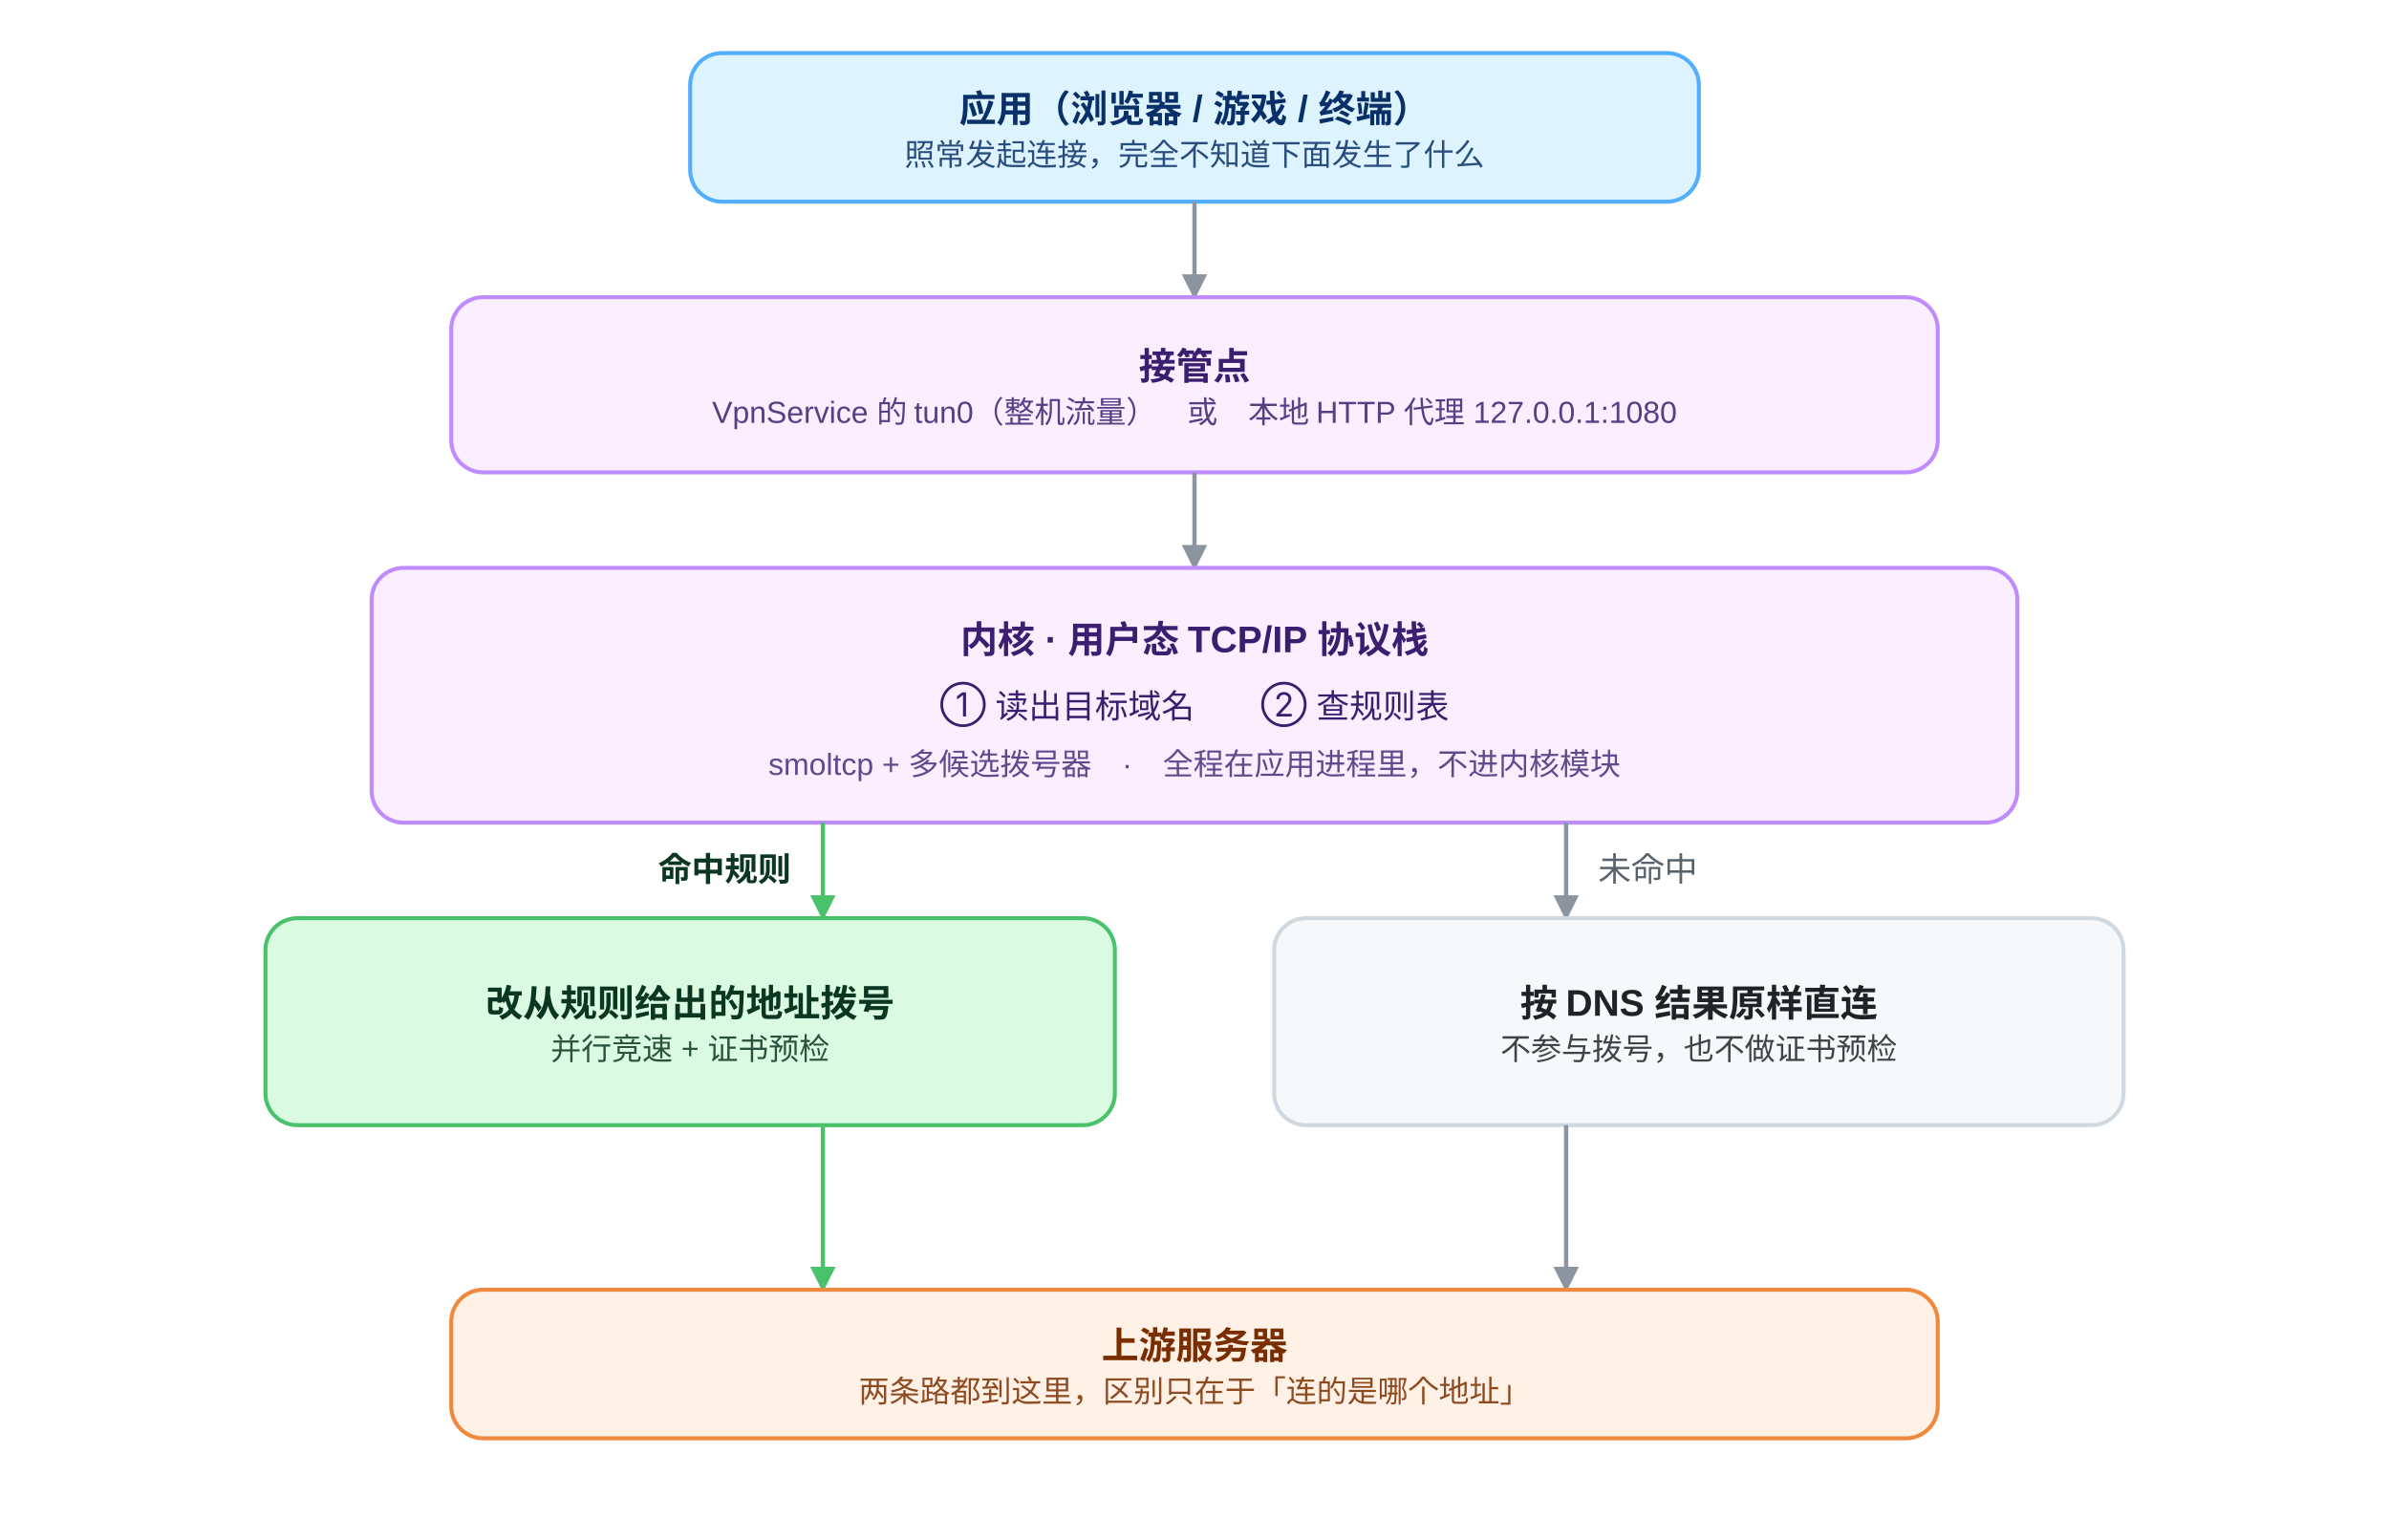
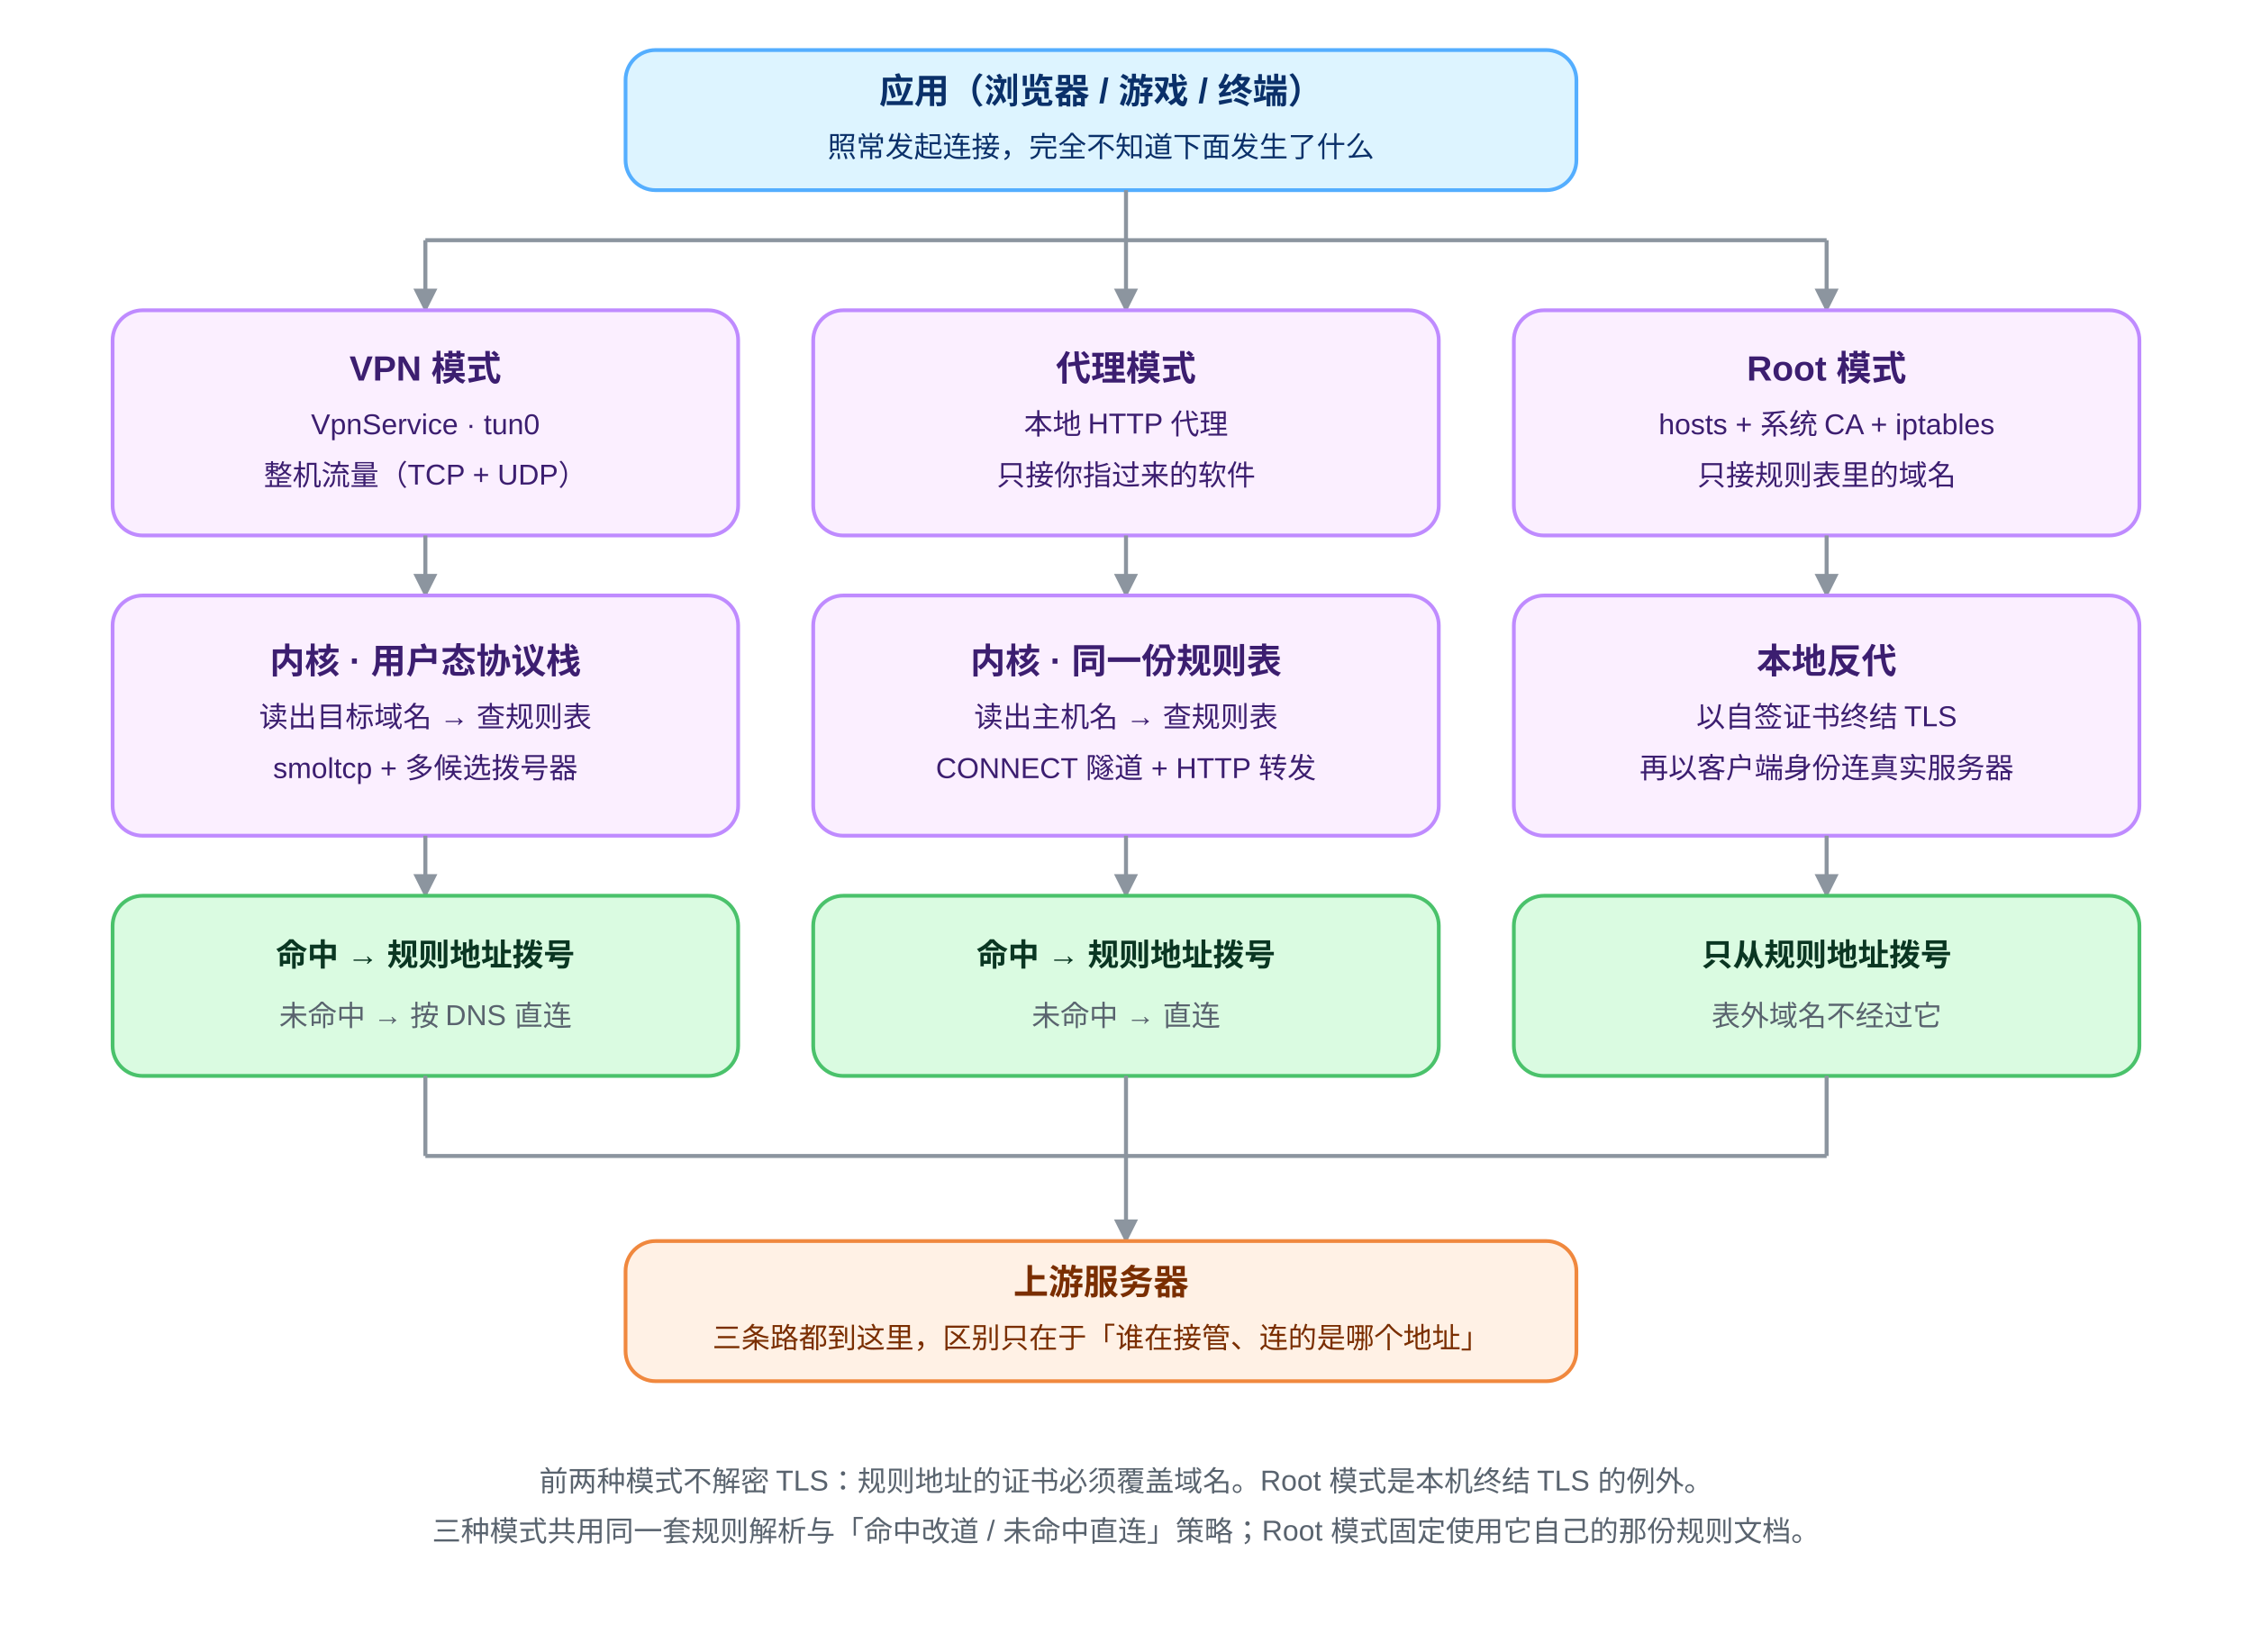
- <svg xmlns="http://www.w3.org/2000/svg" width="900" height="580" viewBox="0 0 900 580" role="img">
+ <svg xmlns="http://www.w3.org/2000/svg" width="900" height="660" viewBox="0 0 900 660" role="img">
  <defs>
-     <marker id="a-arrow" viewBox="0 0 10 10" refX="9" refY="5" markerWidth="6" markerHeight="6" orient="auto-start-reverse">
+     <marker id="a-8c959f" viewBox="0 0 10 10" refX="9" refY="5" markerWidth="6" markerHeight="6" orient="auto-start-reverse">
      <path d="M 0 0 L 10 5 L 0 10 z" fill="#8c959f" />
    </marker>
-     <marker id="a-green-s" viewBox="0 0 10 10" refX="9" refY="5" markerWidth="6" markerHeight="6" orient="auto-start-reverse">
-       <path d="M 0 0 L 10 5 L 0 10 z" fill="#4ac26b" />
-     </marker>
  </defs>
-   <rect x="260" y="20" width="380" height="56" rx="12" fill="#ddf4ff" stroke="#54aeff" stroke-width="1.5" />
-   <text x="450.0" y="46.0" font-family="-apple-system, BlinkMacSystemFont, &quot;Segoe UI&quot;, &quot;PingFang SC&quot;, &quot;Hiragino Sans GB&quot;, &quot;Microsoft YaHei&quot;, &quot;Helvetica Neue&quot;, Arial, sans-serif" font-size="14.0" fill="#0a3069" text-anchor="middle" font-weight="600">应用（浏览器 / 游戏 / 终端）</text>
-   <text x="450.0" y="62.35" font-family="-apple-system, BlinkMacSystemFont, &quot;Segoe UI&quot;, &quot;PingFang SC&quot;, &quot;Hiragino Sans GB&quot;, &quot;Microsoft YaHei&quot;, &quot;Helvetica Neue&quot;, Arial, sans-serif" font-size="11.5" fill="#0a3069" text-anchor="middle" opacity="0.85">照常发起连接，完全不知道下面发生了什么</text>
-   <line x1="450" y1="76" x2="450" y2="112" stroke="#8c959f" stroke-width="1.6" marker-end="url(#a-arrow)" />
-   <rect x="170" y="112" width="560" height="66" rx="12" fill="#fbefff" stroke="#bf8bff" stroke-width="1.5" />
-   <text x="450.0" y="143.0" font-family="-apple-system, BlinkMacSystemFont, &quot;Segoe UI&quot;, &quot;PingFang SC&quot;, &quot;Hiragino Sans GB&quot;, &quot;Microsoft YaHei&quot;, &quot;Helvetica Neue&quot;, Arial, sans-serif" font-size="14.0" fill="#3c1e70" text-anchor="middle" font-weight="600">接管点</text>
-   <text x="450.0" y="159.35" font-family="-apple-system, BlinkMacSystemFont, &quot;Segoe UI&quot;, &quot;PingFang SC&quot;, &quot;Hiragino Sans GB&quot;, &quot;Microsoft YaHei&quot;, &quot;Helvetica Neue&quot;, Arial, sans-serif" font-size="11.5" fill="#3c1e70" text-anchor="middle" opacity="0.85">VpnService 的 tun0（整机流量）　或　本地 HTTP 代理 127.0.0.1:1080</text>
-   <line x1="450" y1="178" x2="450" y2="214" stroke="#8c959f" stroke-width="1.6" marker-end="url(#a-arrow)" />
-   <rect x="140" y="214" width="620" height="96" rx="12" fill="#fbefff" stroke="#bf8bff" stroke-width="1.5" />
-   <text x="450" y="246" font-family="-apple-system, BlinkMacSystemFont, &quot;Segoe UI&quot;, &quot;PingFang SC&quot;, &quot;Hiragino Sans GB&quot;, &quot;Microsoft YaHei&quot;, &quot;Helvetica Neue&quot;, Arial, sans-serif" font-size="14.0" fill="#3c1e70" text-anchor="middle" font-weight="600">内核 · 用户态 TCP/IP 协议栈</text>
-   <text x="450" y="270" font-family="-apple-system, BlinkMacSystemFont, &quot;Segoe UI&quot;, &quot;PingFang SC&quot;, &quot;Hiragino Sans GB&quot;, &quot;Microsoft YaHei&quot;, &quot;Helvetica Neue&quot;, Arial, sans-serif" font-size="12.5" fill="#3c1e70" text-anchor="middle">① 读出目标域名　　② 查规则表</text>
-   <text x="450" y="292" font-family="-apple-system, BlinkMacSystemFont, &quot;Segoe UI&quot;, &quot;PingFang SC&quot;, &quot;Hiragino Sans GB&quot;, &quot;Microsoft YaHei&quot;, &quot;Helvetica Neue&quot;, Arial, sans-serif" font-size="11.5" fill="#3c1e70" text-anchor="middle" opacity="0.8">smoltcp + 多候选拨号器　·　全程在应用进程里，不进内核模块</text>
-   <line x1="310" y1="310" x2="310" y2="346" stroke="#4ac26b" stroke-width="1.6" marker-end="url(#a-green-s)" />
-   <line x1="590" y1="310" x2="590" y2="346" stroke="#8c959f" stroke-width="1.6" marker-end="url(#a-arrow)" />
-   <text x="298" y="332" font-family="-apple-system, BlinkMacSystemFont, &quot;Segoe UI&quot;, &quot;PingFang SC&quot;, &quot;Hiragino Sans GB&quot;, &quot;Microsoft YaHei&quot;, &quot;Helvetica Neue&quot;, Arial, sans-serif" font-size="12.5" fill="#0a3622" text-anchor="end" font-weight="600">命中规则</text>
-   <text x="602" y="332" font-family="-apple-system, BlinkMacSystemFont, &quot;Segoe UI&quot;, &quot;PingFang SC&quot;, &quot;Hiragino Sans GB&quot;, &quot;Microsoft YaHei&quot;, &quot;Helvetica Neue&quot;, Arial, sans-serif" font-size="12.5" fill="#59636e" text-anchor="start">未命中</text>
-   <rect x="100" y="346" width="320" height="78" rx="12" fill="#dafbe1" stroke="#4ac26b" stroke-width="1.5" />
-   <text x="260.0" y="383.0" font-family="-apple-system, BlinkMacSystemFont, &quot;Segoe UI&quot;, &quot;PingFang SC&quot;, &quot;Hiragino Sans GB&quot;, &quot;Microsoft YaHei&quot;, &quot;Helvetica Neue&quot;, Arial, sans-serif" font-size="14.0" fill="#0a3622" text-anchor="middle" font-weight="600">改从规则给出的地址拨号</text>
-   <text x="260.0" y="399.35" font-family="-apple-system, BlinkMacSystemFont, &quot;Segoe UI&quot;, &quot;PingFang SC&quot;, &quot;Hiragino Sans GB&quot;, &quot;Microsoft YaHei&quot;, &quot;Helvetica Neue&quot;, Arial, sans-serif" font-size="11.5" fill="#0a3622" text-anchor="middle" opacity="0.85">并行竞速 + 证书预检</text>
-   <rect x="480" y="346" width="320" height="78" rx="12" fill="#f6f8fa" stroke="#d1d9e0" stroke-width="1.5" />
-   <text x="640.0" y="383.0" font-family="-apple-system, BlinkMacSystemFont, &quot;Segoe UI&quot;, &quot;PingFang SC&quot;, &quot;Hiragino Sans GB&quot;, &quot;Microsoft YaHei&quot;, &quot;Helvetica Neue&quot;, Arial, sans-serif" font-size="14.0" fill="#1f2328" text-anchor="middle" font-weight="600">按 DNS 结果原样直连</text>
-   <text x="640.0" y="399.35" font-family="-apple-system, BlinkMacSystemFont, &quot;Segoe UI&quot;, &quot;PingFang SC&quot;, &quot;Hiragino Sans GB&quot;, &quot;Microsoft YaHei&quot;, &quot;Helvetica Neue&quot;, Arial, sans-serif" font-size="11.5" fill="#1f2328" text-anchor="middle" opacity="0.85">不参与拨号，也不做证书预检</text>
-   <line x1="310" y1="424" x2="310" y2="486" stroke="#4ac26b" stroke-width="1.6" marker-end="url(#a-green-s)" />
-   <line x1="590" y1="424" x2="590" y2="486" stroke="#8c959f" stroke-width="1.6" marker-end="url(#a-arrow)" />
-   <rect x="170" y="486" width="560" height="56" rx="12" fill="#fff1e5" stroke="#f0883e" stroke-width="1.5" />
-   <text x="450.0" y="512.0" font-family="-apple-system, BlinkMacSystemFont, &quot;Segoe UI&quot;, &quot;PingFang SC&quot;, &quot;Hiragino Sans GB&quot;, &quot;Microsoft YaHei&quot;, &quot;Helvetica Neue&quot;, Arial, sans-serif" font-size="14.0" fill="#7a2e00" text-anchor="middle" font-weight="600">上游服务器</text>
-   <text x="450.0" y="528.35" font-family="-apple-system, BlinkMacSystemFont, &quot;Segoe UI&quot;, &quot;PingFang SC&quot;, &quot;Hiragino Sans GB&quot;, &quot;Microsoft YaHei&quot;, &quot;Helvetica Neue&quot;, Arial, sans-serif" font-size="11.5" fill="#7a2e00" text-anchor="middle" opacity="0.85">两条路都到这里，区别只在于「连的是哪个地址」</text>
+   <rect x="250" y="20" width="380" height="56" rx="12" fill="#ddf4ff" stroke="#54aeff" stroke-width="1.5" />
+   <text x="440.0" y="41.295" font-family="-apple-system, BlinkMacSystemFont, &quot;Segoe UI&quot;, &quot;PingFang SC&quot;, &quot;Hiragino Sans GB&quot;, &quot;Microsoft YaHei&quot;, &quot;Helvetica Neue&quot;, Arial, sans-serif" font-size="14.0" fill="#0a3069" text-anchor="middle" font-weight="600">应用（浏览器 / 游戏 / 终端）</text>
+   <text x="440.0" y="62.755" font-family="-apple-system, BlinkMacSystemFont, &quot;Segoe UI&quot;, &quot;PingFang SC&quot;, &quot;Hiragino Sans GB&quot;, &quot;Microsoft YaHei&quot;, &quot;Helvetica Neue&quot;, Arial, sans-serif" font-size="11.5" fill="#0a3069" text-anchor="middle">照常发起连接，完全不知道下面发生了什么</text>
+   <line x1="450" y1="76" x2="450" y2="96" stroke="#8c959f" stroke-width="1.6" />
+   <line x1="170.0" y1="96" x2="730.0" y2="96" stroke="#8c959f" stroke-width="1.6" />
+   <line x1="170.0" y1="96" x2="170.0" y2="124" stroke="#8c959f" stroke-width="1.6" marker-end="url(#a-8c959f)" />
+   <line x1="450.0" y1="96" x2="450.0" y2="124" stroke="#8c959f" stroke-width="1.6" marker-end="url(#a-8c959f)" />
+   <line x1="730.0" y1="96" x2="730.0" y2="124" stroke="#8c959f" stroke-width="1.6" marker-end="url(#a-8c959f)" />
+   <rect x="45.0" y="124" width="250" height="90" rx="12" fill="#fbefff" stroke="#bf8bff" stroke-width="1.5" />
+   <text x="170.0" y="152.09" font-family="-apple-system, BlinkMacSystemFont, &quot;Segoe UI&quot;, &quot;PingFang SC&quot;, &quot;Hiragino Sans GB&quot;, &quot;Microsoft YaHei&quot;, &quot;Helvetica Neue&quot;, Arial, sans-serif" font-size="14.0" fill="#3c1e70" text-anchor="middle" font-weight="600">VPN 模式</text>
+   <text x="170.0" y="173.55" font-family="-apple-system, BlinkMacSystemFont, &quot;Segoe UI&quot;, &quot;PingFang SC&quot;, &quot;Hiragino Sans GB&quot;, &quot;Microsoft YaHei&quot;, &quot;Helvetica Neue&quot;, Arial, sans-serif" font-size="11.5" fill="#3c1e70" text-anchor="middle">VpnService · tun0</text>
+   <text x="170.0" y="193.96" font-family="-apple-system, BlinkMacSystemFont, &quot;Segoe UI&quot;, &quot;PingFang SC&quot;, &quot;Hiragino Sans GB&quot;, &quot;Microsoft YaHei&quot;, &quot;Helvetica Neue&quot;, Arial, sans-serif" font-size="11.5" fill="#3c1e70" text-anchor="middle">整机流量（TCP + UDP）</text>
+   <rect x="325.0" y="124" width="250" height="90" rx="12" fill="#fbefff" stroke="#bf8bff" stroke-width="1.5" />
+   <text x="450.0" y="152.09" font-family="-apple-system, BlinkMacSystemFont, &quot;Segoe UI&quot;, &quot;PingFang SC&quot;, &quot;Hiragino Sans GB&quot;, &quot;Microsoft YaHei&quot;, &quot;Helvetica Neue&quot;, Arial, sans-serif" font-size="14.0" fill="#3c1e70" text-anchor="middle" font-weight="600">代理模式</text>
+   <text x="450.0" y="173.55" font-family="-apple-system, BlinkMacSystemFont, &quot;Segoe UI&quot;, &quot;PingFang SC&quot;, &quot;Hiragino Sans GB&quot;, &quot;Microsoft YaHei&quot;, &quot;Helvetica Neue&quot;, Arial, sans-serif" font-size="11.5" fill="#3c1e70" text-anchor="middle">本地 HTTP 代理</text>
+   <text x="450.0" y="193.96" font-family="-apple-system, BlinkMacSystemFont, &quot;Segoe UI&quot;, &quot;PingFang SC&quot;, &quot;Hiragino Sans GB&quot;, &quot;Microsoft YaHei&quot;, &quot;Helvetica Neue&quot;, Arial, sans-serif" font-size="11.5" fill="#3c1e70" text-anchor="middle">只接你指过来的软件</text>
+   <rect x="605.0" y="124" width="250" height="90" rx="12" fill="#fbefff" stroke="#bf8bff" stroke-width="1.5" />
+   <text x="730.0" y="152.09" font-family="-apple-system, BlinkMacSystemFont, &quot;Segoe UI&quot;, &quot;PingFang SC&quot;, &quot;Hiragino Sans GB&quot;, &quot;Microsoft YaHei&quot;, &quot;Helvetica Neue&quot;, Arial, sans-serif" font-size="14.0" fill="#3c1e70" text-anchor="middle" font-weight="600">Root 模式</text>
+   <text x="730.0" y="173.55" font-family="-apple-system, BlinkMacSystemFont, &quot;Segoe UI&quot;, &quot;PingFang SC&quot;, &quot;Hiragino Sans GB&quot;, &quot;Microsoft YaHei&quot;, &quot;Helvetica Neue&quot;, Arial, sans-serif" font-size="11.5" fill="#3c1e70" text-anchor="middle">hosts + 系统 CA + iptables</text>
+   <text x="730.0" y="193.96" font-family="-apple-system, BlinkMacSystemFont, &quot;Segoe UI&quot;, &quot;PingFang SC&quot;, &quot;Hiragino Sans GB&quot;, &quot;Microsoft YaHei&quot;, &quot;Helvetica Neue&quot;, Arial, sans-serif" font-size="11.5" fill="#3c1e70" text-anchor="middle">只接规则表里的域名</text>
+   <line x1="170.0" y1="214" x2="170.0" y2="238" stroke="#8c959f" stroke-width="1.6" marker-end="url(#a-8c959f)" />
+   <line x1="450.0" y1="214" x2="450.0" y2="238" stroke="#8c959f" stroke-width="1.6" marker-end="url(#a-8c959f)" />
+   <line x1="730.0" y1="214" x2="730.0" y2="238" stroke="#8c959f" stroke-width="1.6" marker-end="url(#a-8c959f)" />
+   <rect x="45.0" y="238" width="250" height="96" rx="12" fill="#fbefff" stroke="#bf8bff" stroke-width="1.5" />
+   <text x="170.0" y="269.09" font-family="-apple-system, BlinkMacSystemFont, &quot;Segoe UI&quot;, &quot;PingFang SC&quot;, &quot;Hiragino Sans GB&quot;, &quot;Microsoft YaHei&quot;, &quot;Helvetica Neue&quot;, Arial, sans-serif" font-size="14.0" fill="#3c1e70" text-anchor="middle" font-weight="600">内核 · 用户态协议栈</text>
+   <text x="170.0" y="290.55" font-family="-apple-system, BlinkMacSystemFont, &quot;Segoe UI&quot;, &quot;PingFang SC&quot;, &quot;Hiragino Sans GB&quot;, &quot;Microsoft YaHei&quot;, &quot;Helvetica Neue&quot;, Arial, sans-serif" font-size="11.5" fill="#3c1e70" text-anchor="middle">读出目标域名 → 查规则表</text>
+   <text x="170.0" y="310.96" font-family="-apple-system, BlinkMacSystemFont, &quot;Segoe UI&quot;, &quot;PingFang SC&quot;, &quot;Hiragino Sans GB&quot;, &quot;Microsoft YaHei&quot;, &quot;Helvetica Neue&quot;, Arial, sans-serif" font-size="11.5" fill="#3c1e70" text-anchor="middle">smoltcp + 多候选拨号器</text>
+   <rect x="325.0" y="238" width="250" height="96" rx="12" fill="#fbefff" stroke="#bf8bff" stroke-width="1.5" />
+   <text x="450.0" y="269.09" font-family="-apple-system, BlinkMacSystemFont, &quot;Segoe UI&quot;, &quot;PingFang SC&quot;, &quot;Hiragino Sans GB&quot;, &quot;Microsoft YaHei&quot;, &quot;Helvetica Neue&quot;, Arial, sans-serif" font-size="14.0" fill="#3c1e70" text-anchor="middle" font-weight="600">内核 · 同一份规则表</text>
+   <text x="450.0" y="290.55" font-family="-apple-system, BlinkMacSystemFont, &quot;Segoe UI&quot;, &quot;PingFang SC&quot;, &quot;Hiragino Sans GB&quot;, &quot;Microsoft YaHei&quot;, &quot;Helvetica Neue&quot;, Arial, sans-serif" font-size="11.5" fill="#3c1e70" text-anchor="middle">读出主机名 → 查规则表</text>
+   <text x="450.0" y="310.96" font-family="-apple-system, BlinkMacSystemFont, &quot;Segoe UI&quot;, &quot;PingFang SC&quot;, &quot;Hiragino Sans GB&quot;, &quot;Microsoft YaHei&quot;, &quot;Helvetica Neue&quot;, Arial, sans-serif" font-size="11.5" fill="#3c1e70" text-anchor="middle">CONNECT 隧道 + HTTP 转发</text>
+   <rect x="605.0" y="238" width="250" height="96" rx="12" fill="#fbefff" stroke="#bf8bff" stroke-width="1.5" />
+   <text x="730.0" y="269.09" font-family="-apple-system, BlinkMacSystemFont, &quot;Segoe UI&quot;, &quot;PingFang SC&quot;, &quot;Hiragino Sans GB&quot;, &quot;Microsoft YaHei&quot;, &quot;Helvetica Neue&quot;, Arial, sans-serif" font-size="14.0" fill="#3c1e70" text-anchor="middle" font-weight="600">本地反代</text>
+   <text x="730.0" y="290.55" font-family="-apple-system, BlinkMacSystemFont, &quot;Segoe UI&quot;, &quot;PingFang SC&quot;, &quot;Hiragino Sans GB&quot;, &quot;Microsoft YaHei&quot;, &quot;Helvetica Neue&quot;, Arial, sans-serif" font-size="11.5" fill="#3c1e70" text-anchor="middle">以自签证书终结 TLS</text>
+   <text x="730.0" y="310.96" font-family="-apple-system, BlinkMacSystemFont, &quot;Segoe UI&quot;, &quot;PingFang SC&quot;, &quot;Hiragino Sans GB&quot;, &quot;Microsoft YaHei&quot;, &quot;Helvetica Neue&quot;, Arial, sans-serif" font-size="11.5" fill="#3c1e70" text-anchor="middle">再以客户端身份连真实服务器</text>
+   <line x1="170.0" y1="334" x2="170.0" y2="358" stroke="#8c959f" stroke-width="1.6" marker-end="url(#a-8c959f)" />
+   <line x1="450.0" y1="334" x2="450.0" y2="358" stroke="#8c959f" stroke-width="1.6" marker-end="url(#a-8c959f)" />
+   <line x1="730.0" y1="334" x2="730.0" y2="358" stroke="#8c959f" stroke-width="1.6" marker-end="url(#a-8c959f)" />
+   <rect x="45.0" y="358" width="250" height="72" rx="12" fill="#dafbe1" stroke="#4ac26b" stroke-width="1.5" />
+   <text x="170.0" y="386.0" font-family="-apple-system, BlinkMacSystemFont, &quot;Segoe UI&quot;, &quot;PingFang SC&quot;, &quot;Hiragino Sans GB&quot;, &quot;Microsoft YaHei&quot;, &quot;Helvetica Neue&quot;, Arial, sans-serif" font-size="12.5" fill="#0a3622" text-anchor="middle" font-weight="600">命中 → 规则地址拨号</text>
+   <text x="170.0" y="410.0" font-family="-apple-system, BlinkMacSystemFont, &quot;Segoe UI&quot;, &quot;PingFang SC&quot;, &quot;Hiragino Sans GB&quot;, &quot;Microsoft YaHei&quot;, &quot;Helvetica Neue&quot;, Arial, sans-serif" font-size="11.5" fill="#59636e" text-anchor="middle">未命中 → 按 DNS 直连</text>
+   <rect x="325.0" y="358" width="250" height="72" rx="12" fill="#dafbe1" stroke="#4ac26b" stroke-width="1.5" />
+   <text x="450.0" y="386.0" font-family="-apple-system, BlinkMacSystemFont, &quot;Segoe UI&quot;, &quot;PingFang SC&quot;, &quot;Hiragino Sans GB&quot;, &quot;Microsoft YaHei&quot;, &quot;Helvetica Neue&quot;, Arial, sans-serif" font-size="12.5" fill="#0a3622" text-anchor="middle" font-weight="600">命中 → 规则地址拨号</text>
+   <text x="450.0" y="410.0" font-family="-apple-system, BlinkMacSystemFont, &quot;Segoe UI&quot;, &quot;PingFang SC&quot;, &quot;Hiragino Sans GB&quot;, &quot;Microsoft YaHei&quot;, &quot;Helvetica Neue&quot;, Arial, sans-serif" font-size="11.5" fill="#59636e" text-anchor="middle">未命中 → 直连</text>
+   <rect x="605.0" y="358" width="250" height="72" rx="12" fill="#dafbe1" stroke="#4ac26b" stroke-width="1.5" />
+   <text x="730.0" y="386.0" font-family="-apple-system, BlinkMacSystemFont, &quot;Segoe UI&quot;, &quot;PingFang SC&quot;, &quot;Hiragino Sans GB&quot;, &quot;Microsoft YaHei&quot;, &quot;Helvetica Neue&quot;, Arial, sans-serif" font-size="12.5" fill="#0a3622" text-anchor="middle" font-weight="600">只从规则地址拨号</text>
+   <text x="730.0" y="410.0" font-family="-apple-system, BlinkMacSystemFont, &quot;Segoe UI&quot;, &quot;PingFang SC&quot;, &quot;Hiragino Sans GB&quot;, &quot;Microsoft YaHei&quot;, &quot;Helvetica Neue&quot;, Arial, sans-serif" font-size="11.5" fill="#59636e" text-anchor="middle">表外域名不经过它</text>
+   <line x1="170.0" y1="430" x2="170.0" y2="462" stroke="#8c959f" stroke-width="1.6" />
+   <line x1="450.0" y1="430" x2="450.0" y2="462" stroke="#8c959f" stroke-width="1.6" />
+   <line x1="730.0" y1="430" x2="730.0" y2="462" stroke="#8c959f" stroke-width="1.6" />
+   <line x1="170.0" y1="462" x2="730.0" y2="462" stroke="#8c959f" stroke-width="1.6" />
+   <line x1="450" y1="462" x2="450" y2="496" stroke="#8c959f" stroke-width="1.6" marker-end="url(#a-8c959f)" />
+   <rect x="250" y="496" width="380" height="56" rx="12" fill="#fff1e5" stroke="#f0883e" stroke-width="1.5" />
+   <text x="440.0" y="517.295" font-family="-apple-system, BlinkMacSystemFont, &quot;Segoe UI&quot;, &quot;PingFang SC&quot;, &quot;Hiragino Sans GB&quot;, &quot;Microsoft YaHei&quot;, &quot;Helvetica Neue&quot;, Arial, sans-serif" font-size="14.0" fill="#7a2e00" text-anchor="middle" font-weight="600">上游服务器</text>
+   <text x="440.0" y="538.755" font-family="-apple-system, BlinkMacSystemFont, &quot;Segoe UI&quot;, &quot;PingFang SC&quot;, &quot;Hiragino Sans GB&quot;, &quot;Microsoft YaHei&quot;, &quot;Helvetica Neue&quot;, Arial, sans-serif" font-size="11.5" fill="#7a2e00" text-anchor="middle">三条路都到这里，区别只在于「谁在接管、连的是哪个地址」</text>
+   <text x="450" y="596" font-family="-apple-system, BlinkMacSystemFont, &quot;Segoe UI&quot;, &quot;PingFang SC&quot;, &quot;Hiragino Sans GB&quot;, &quot;Microsoft YaHei&quot;, &quot;Helvetica Neue&quot;, Arial, sans-serif" font-size="11.5" fill="#59636e" text-anchor="middle">前两种模式不解密 TLS：规则地址的证书必须覆盖域名。Root 模式是本机终结 TLS 的例外。</text>
+   <text x="450" y="616" font-family="-apple-system, BlinkMacSystemFont, &quot;Segoe UI&quot;, &quot;PingFang SC&quot;, &quot;Hiragino Sans GB&quot;, &quot;Microsoft YaHei&quot;, &quot;Helvetica Neue&quot;, Arial, sans-serif" font-size="11.5" fill="#59636e" text-anchor="middle">三种模式共用同一套规则解析与「命中改道 / 未命中直连」策略；Root 模式固定使用它自己的那份规则文档。</text>
</svg>
